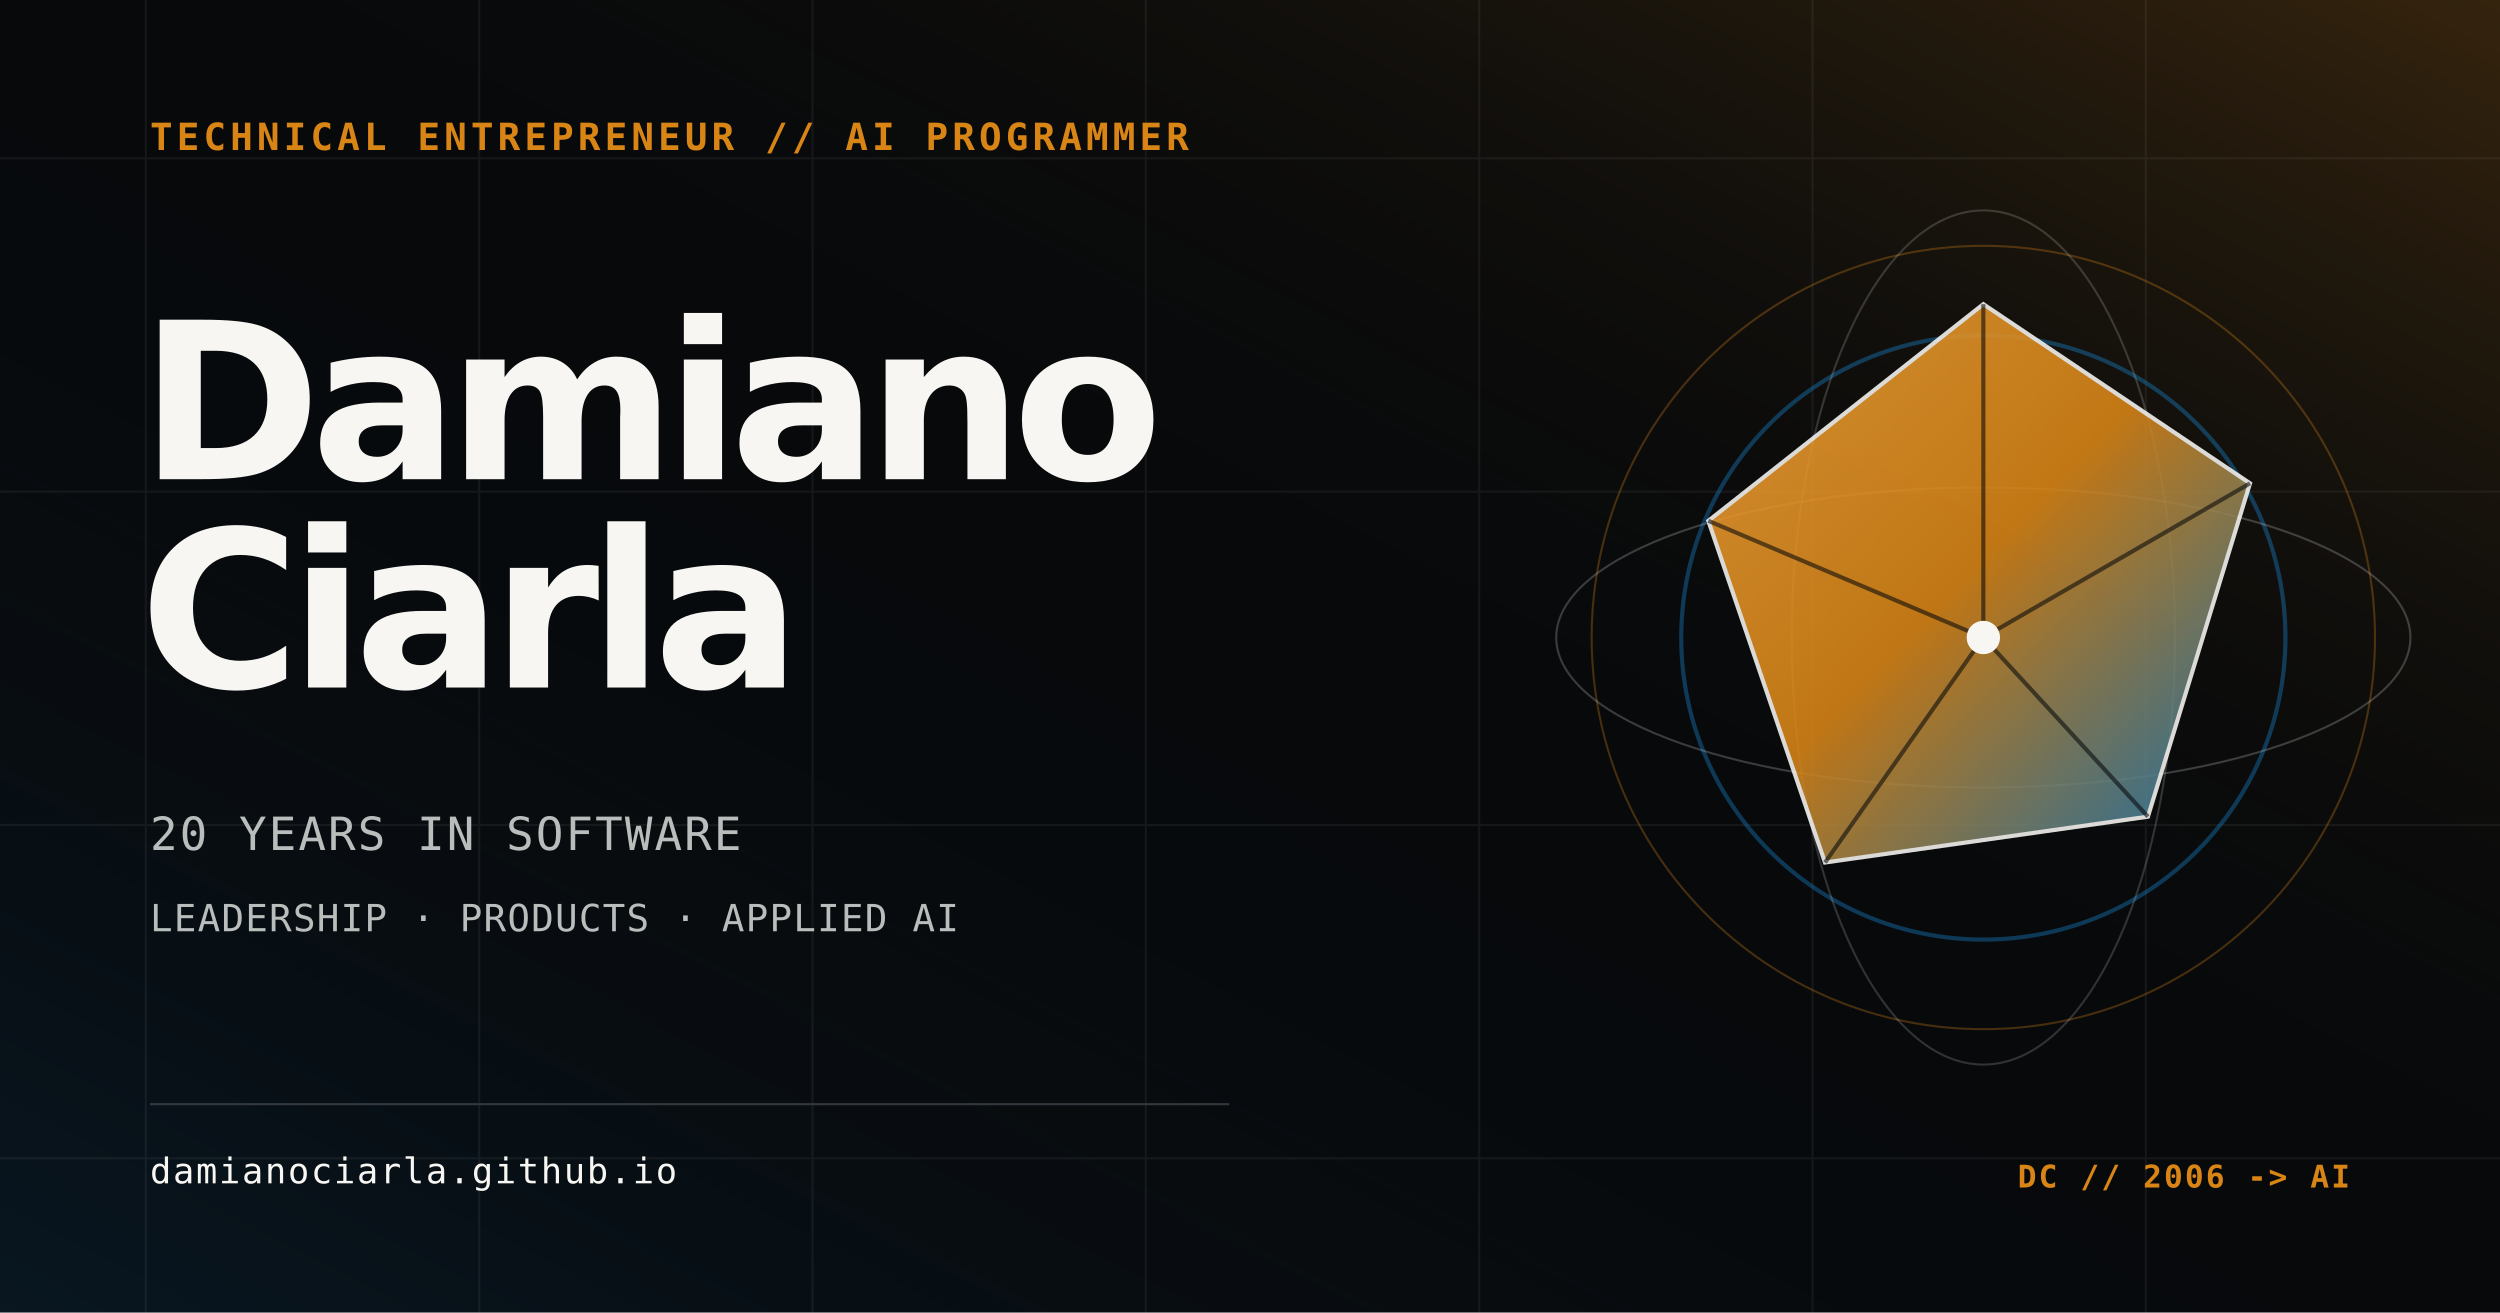
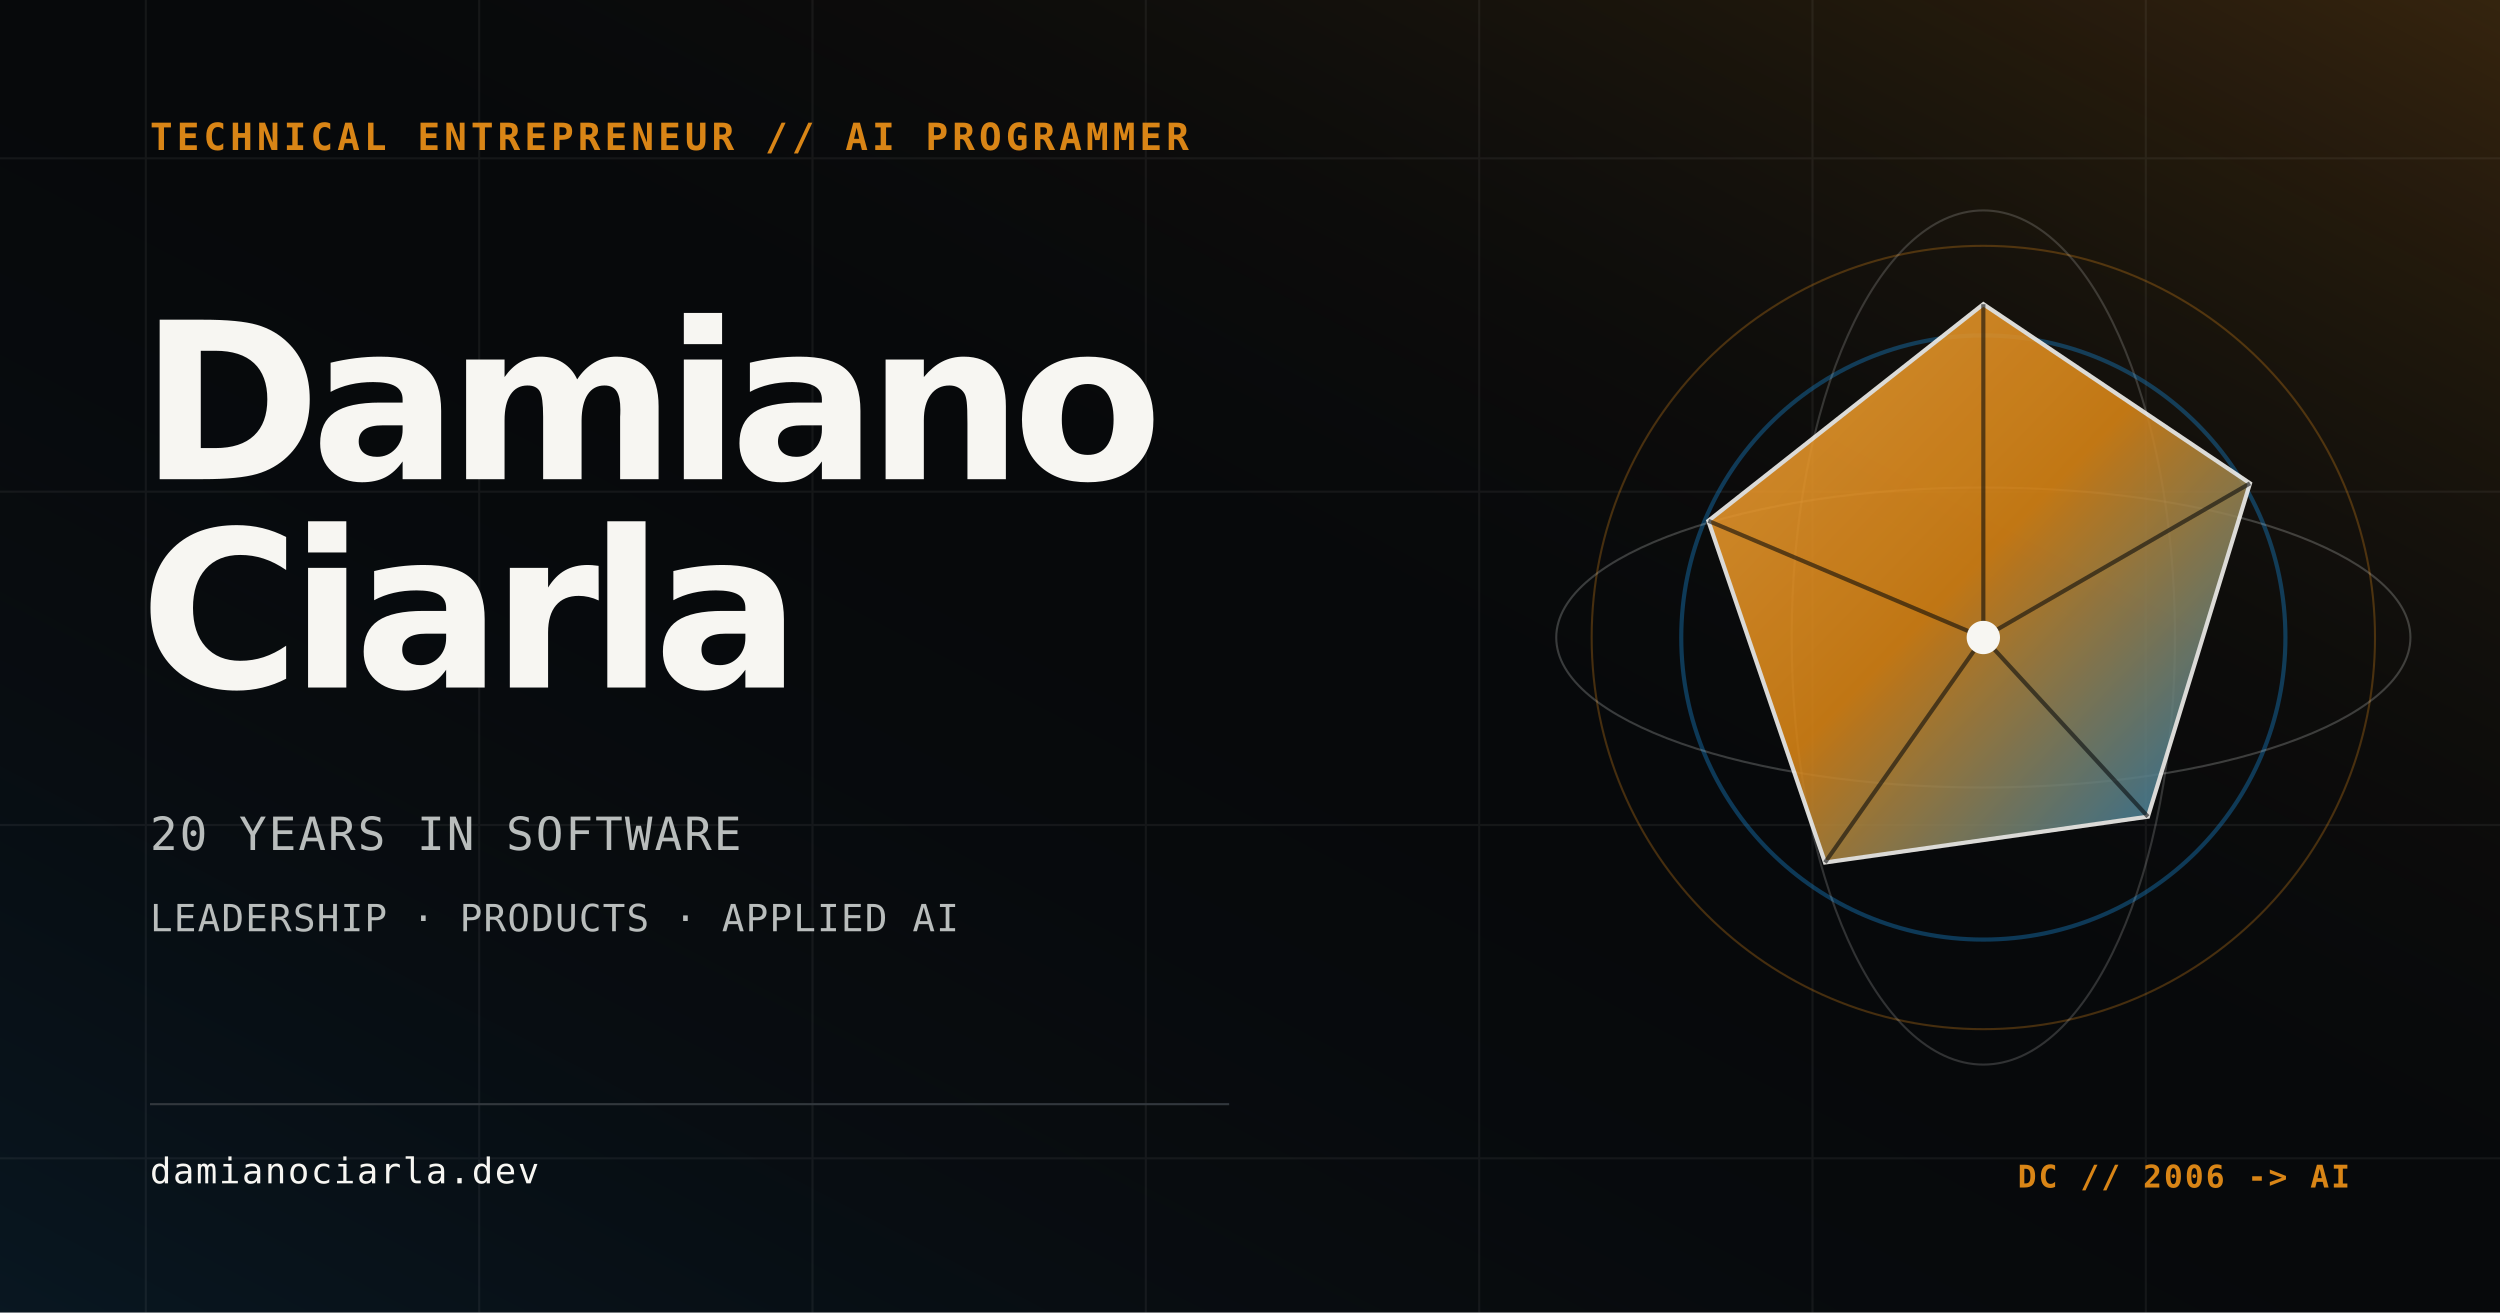
<svg xmlns="http://www.w3.org/2000/svg" width="1200px" height="630px" viewBox="0 0 1200 630" version="1.1">
  <rect x="0" y="0" width="1200" height="630" fill="#07090B" />
  <defs>
    <linearGradient id="coreGlow" x1="0" y1="0" x2="1" y2="1">
      <stop offset="0%" stop-color="#F0A23A" />
      <stop offset="48%" stop-color="#D98516" />
      <stop offset="100%" stop-color="#167BC0" />
    </linearGradient>
    <linearGradient id="edgeGlow" x1="0" y1="1" x2="1" y2="0">
      <stop offset="0%" stop-color="#167BC0" stop-opacity="0.12" />
      <stop offset="52%" stop-color="#07090B" stop-opacity="0" />
      <stop offset="100%" stop-color="#D98516" stop-opacity="0.22" />
    </linearGradient>
  </defs>
  <rect fill="url(#edgeGlow)" x="0" y="0" width="1200" height="630" />
  <g id="grid" stroke="#FFFFFF" stroke-width="1" opacity="0.055">
    <line x1="70" y1="0" x2="70" y2="630" />
    <line x1="230" y1="0" x2="230" y2="630" />
    <line x1="390" y1="0" x2="390" y2="630" />
    <line x1="550" y1="0" x2="550" y2="630" />
    <line x1="710" y1="0" x2="710" y2="630" />
    <line x1="870" y1="0" x2="870" y2="630" />
    <line x1="1030" y1="0" x2="1030" y2="630" />
    <line x1="0" y1="76" x2="1200" y2="76" />
    <line x1="0" y1="236" x2="1200" y2="236" />
    <line x1="0" y1="396" x2="1200" y2="396" />
    <line x1="0" y1="556" x2="1200" y2="556" />
  </g>
  <g id="technology-core">
    <circle fill="none" stroke="#D98516" stroke-width="1" opacity="0.3" cx="952" cy="306" r="188" />
    <circle fill="none" stroke="#167BC0" stroke-width="2" opacity="0.42" cx="952" cy="306" r="145" />
    <ellipse fill="none" stroke="#EEF0EC" stroke-width="1" opacity="0.22" cx="952" cy="306" rx="205" ry="72" />
    <ellipse fill="none" stroke="#EEF0EC" stroke-width="1" opacity="0.18" cx="952" cy="306" rx="92" ry="205" />
    <polygon fill="url(#coreGlow)" stroke="#F7F6F2" stroke-width="2" opacity="0.88" points="952,146 1080,232 1031,392 876,414 820,250" />
    <polyline fill="none" stroke="#07090B" stroke-width="2" opacity="0.58" points="952,146 952,306 1080,232 952,306 1031,392 952,306 876,414 952,306 820,250 952,306" />
    <circle fill="#F7F6F2" cx="952" cy="306" r="8" />
  </g>
  <text fill="#D98516" font-family="DejaVu Sans Mono, monospace" font-size="18" font-weight="600" letter-spacing="2" x="72" y="72">TECHNICAL ENTREPRENEUR // AI PROGRAMMER</text>
  <text fill="#F7F6F2" font-family="DejaVu Sans, sans-serif" font-size="105" font-weight="700" letter-spacing="-5" x="67" y="230">Damiano</text>
  <text fill="#F7F6F2" font-family="DejaVu Sans, sans-serif" font-size="105" font-weight="700" letter-spacing="-5" x="67" y="330">Ciarla</text>
  <text fill="#B9BDBC" font-family="DejaVu Sans Mono, monospace" font-size="22" font-weight="500" letter-spacing="1" x="72" y="408">20 YEARS IN SOFTWARE</text>
  <text fill="#B9BDBC" font-family="DejaVu Sans Mono, monospace" font-size="18" font-weight="500" letter-spacing="0.6" x="72" y="447">LEADERSHIP · PRODUCTS · APPLIED AI</text>
  <line stroke="#32383D" stroke-width="1" x1="72" y1="530" x2="590" y2="530" />
-   <text fill="#F7F6F2" font-family="DejaVu Sans Mono, monospace" font-size="17" font-weight="500" letter-spacing="0.8" x="72" y="568">damianociarla.github.io</text>
+   <text fill="#F7F6F2" font-family="DejaVu Sans Mono, monospace" font-size="17" font-weight="500" letter-spacing="0.8" x="72" y="568">damianociarla.dev</text>
  <text fill="#D98516" font-family="DejaVu Sans Mono, monospace" font-size="15" font-weight="600" letter-spacing="1" x="1128" y="570" text-anchor="end">DC // 2006 -&gt; AI</text>
</svg>
